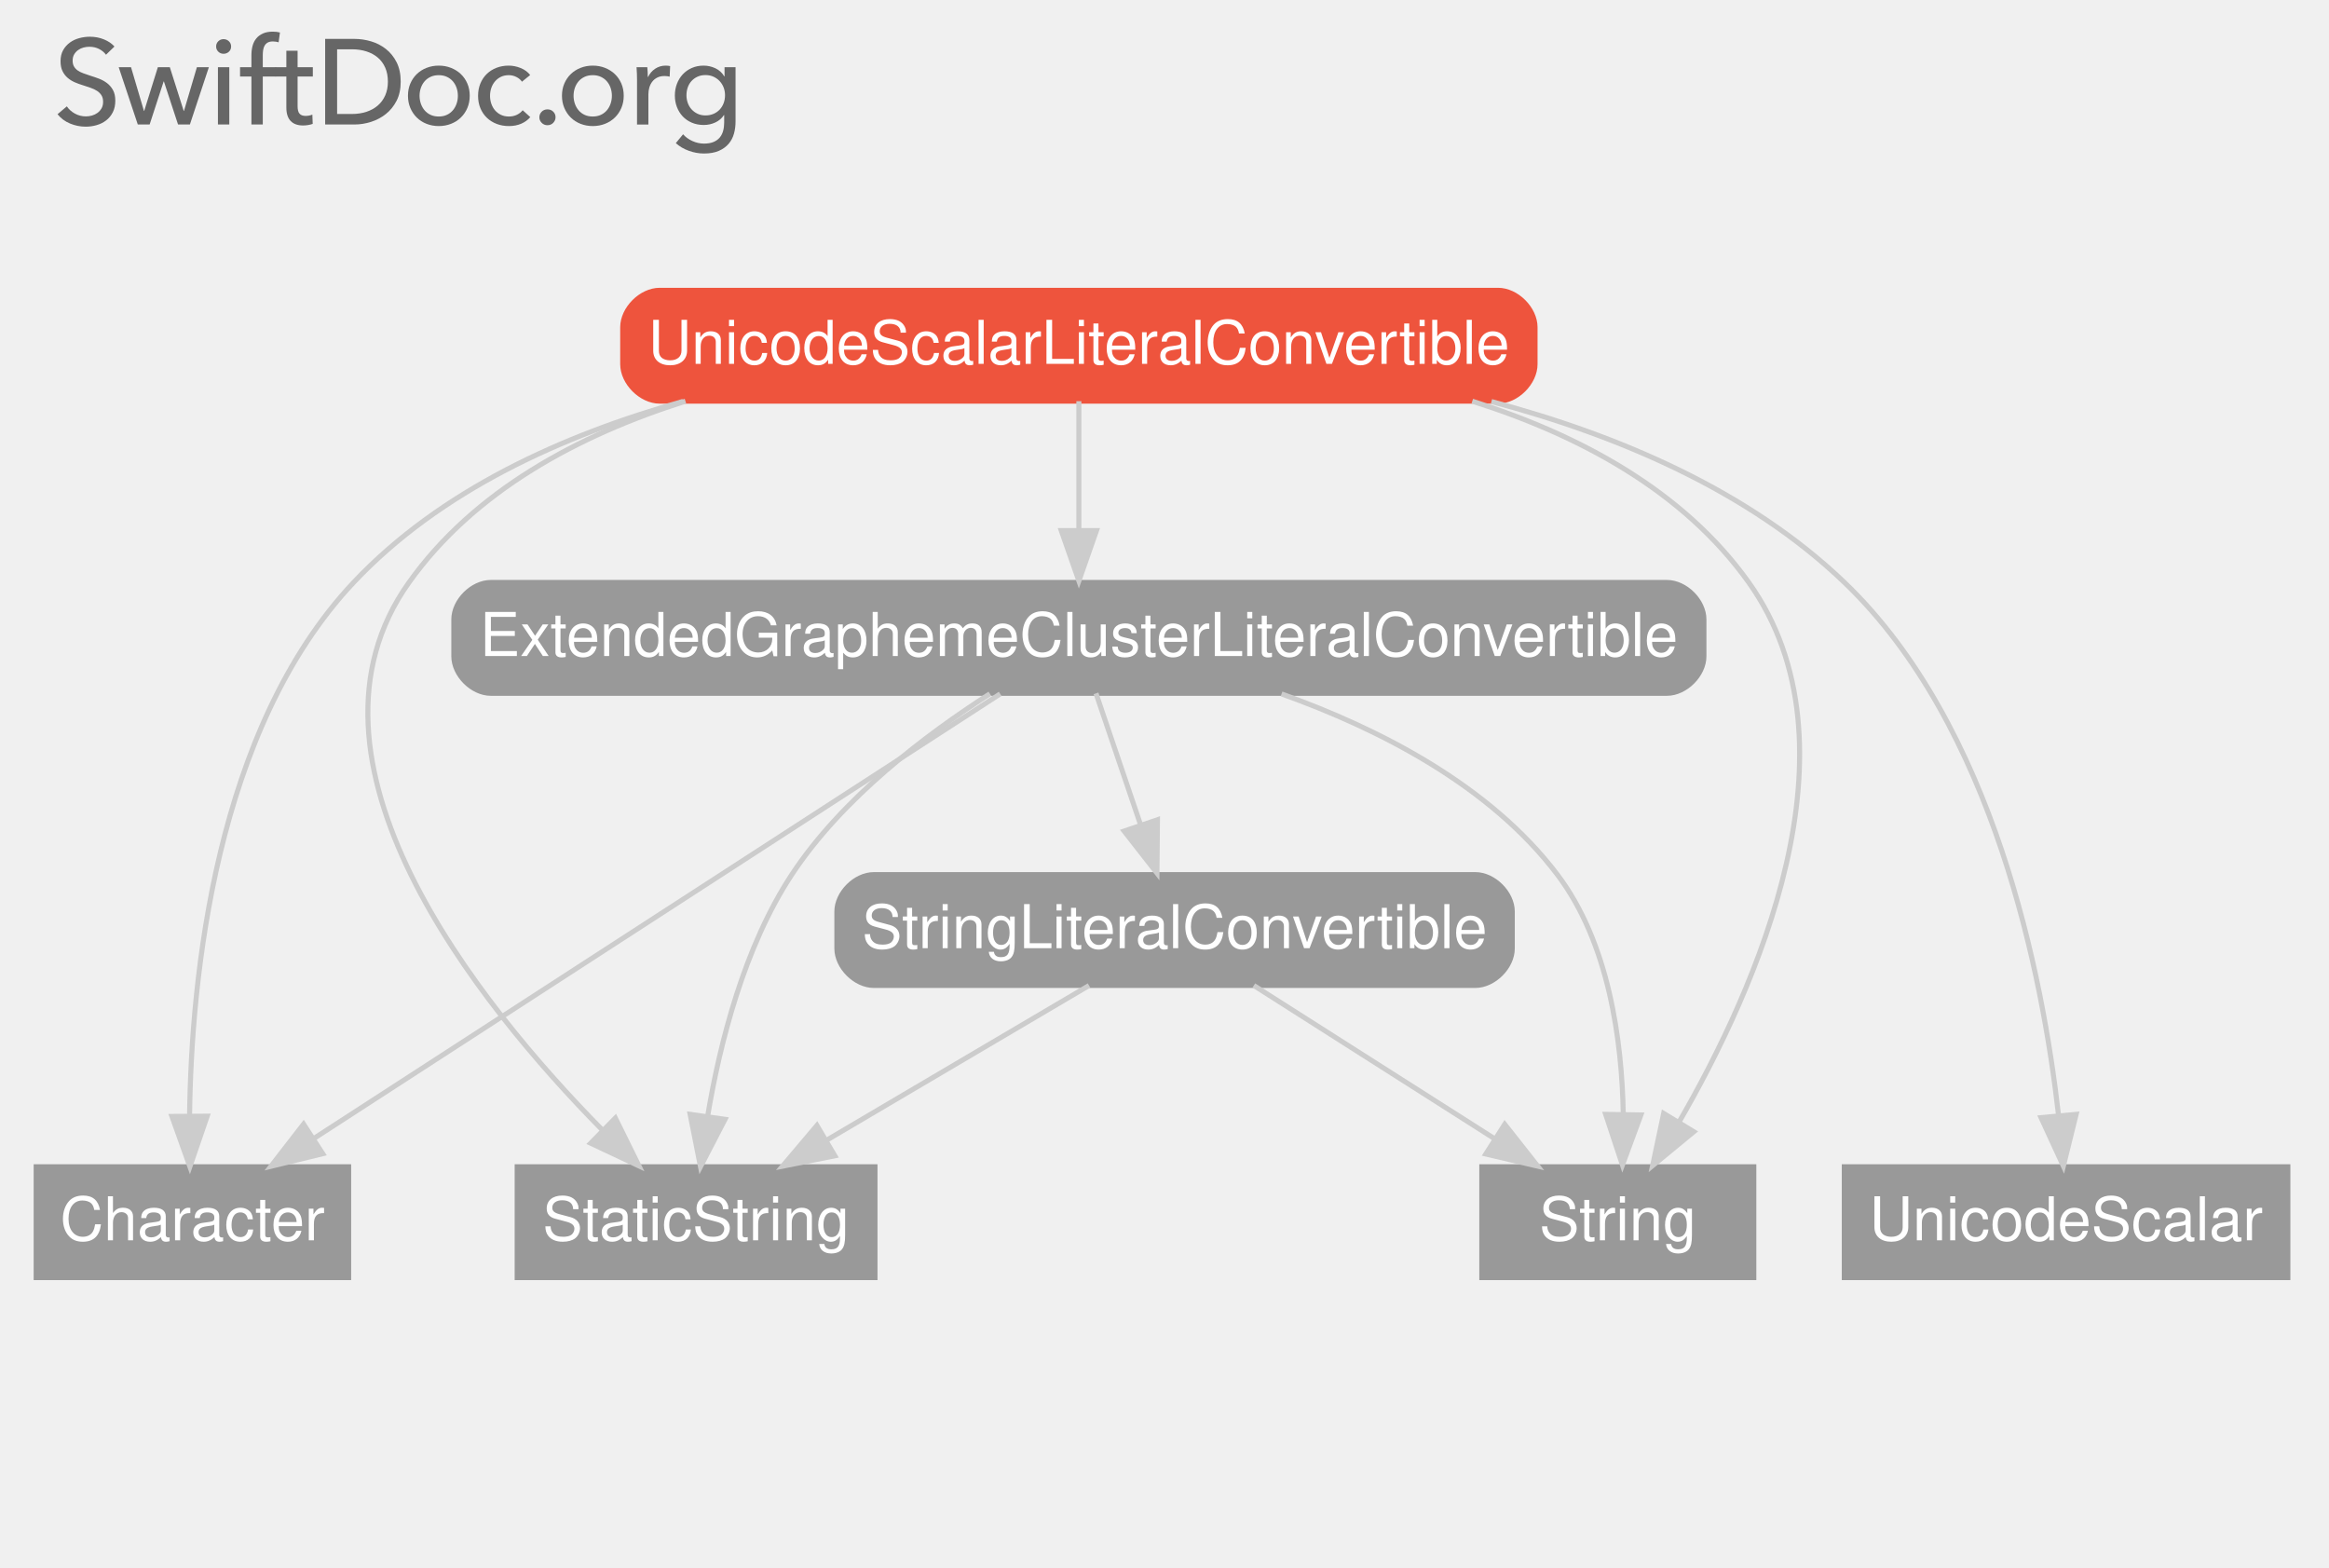
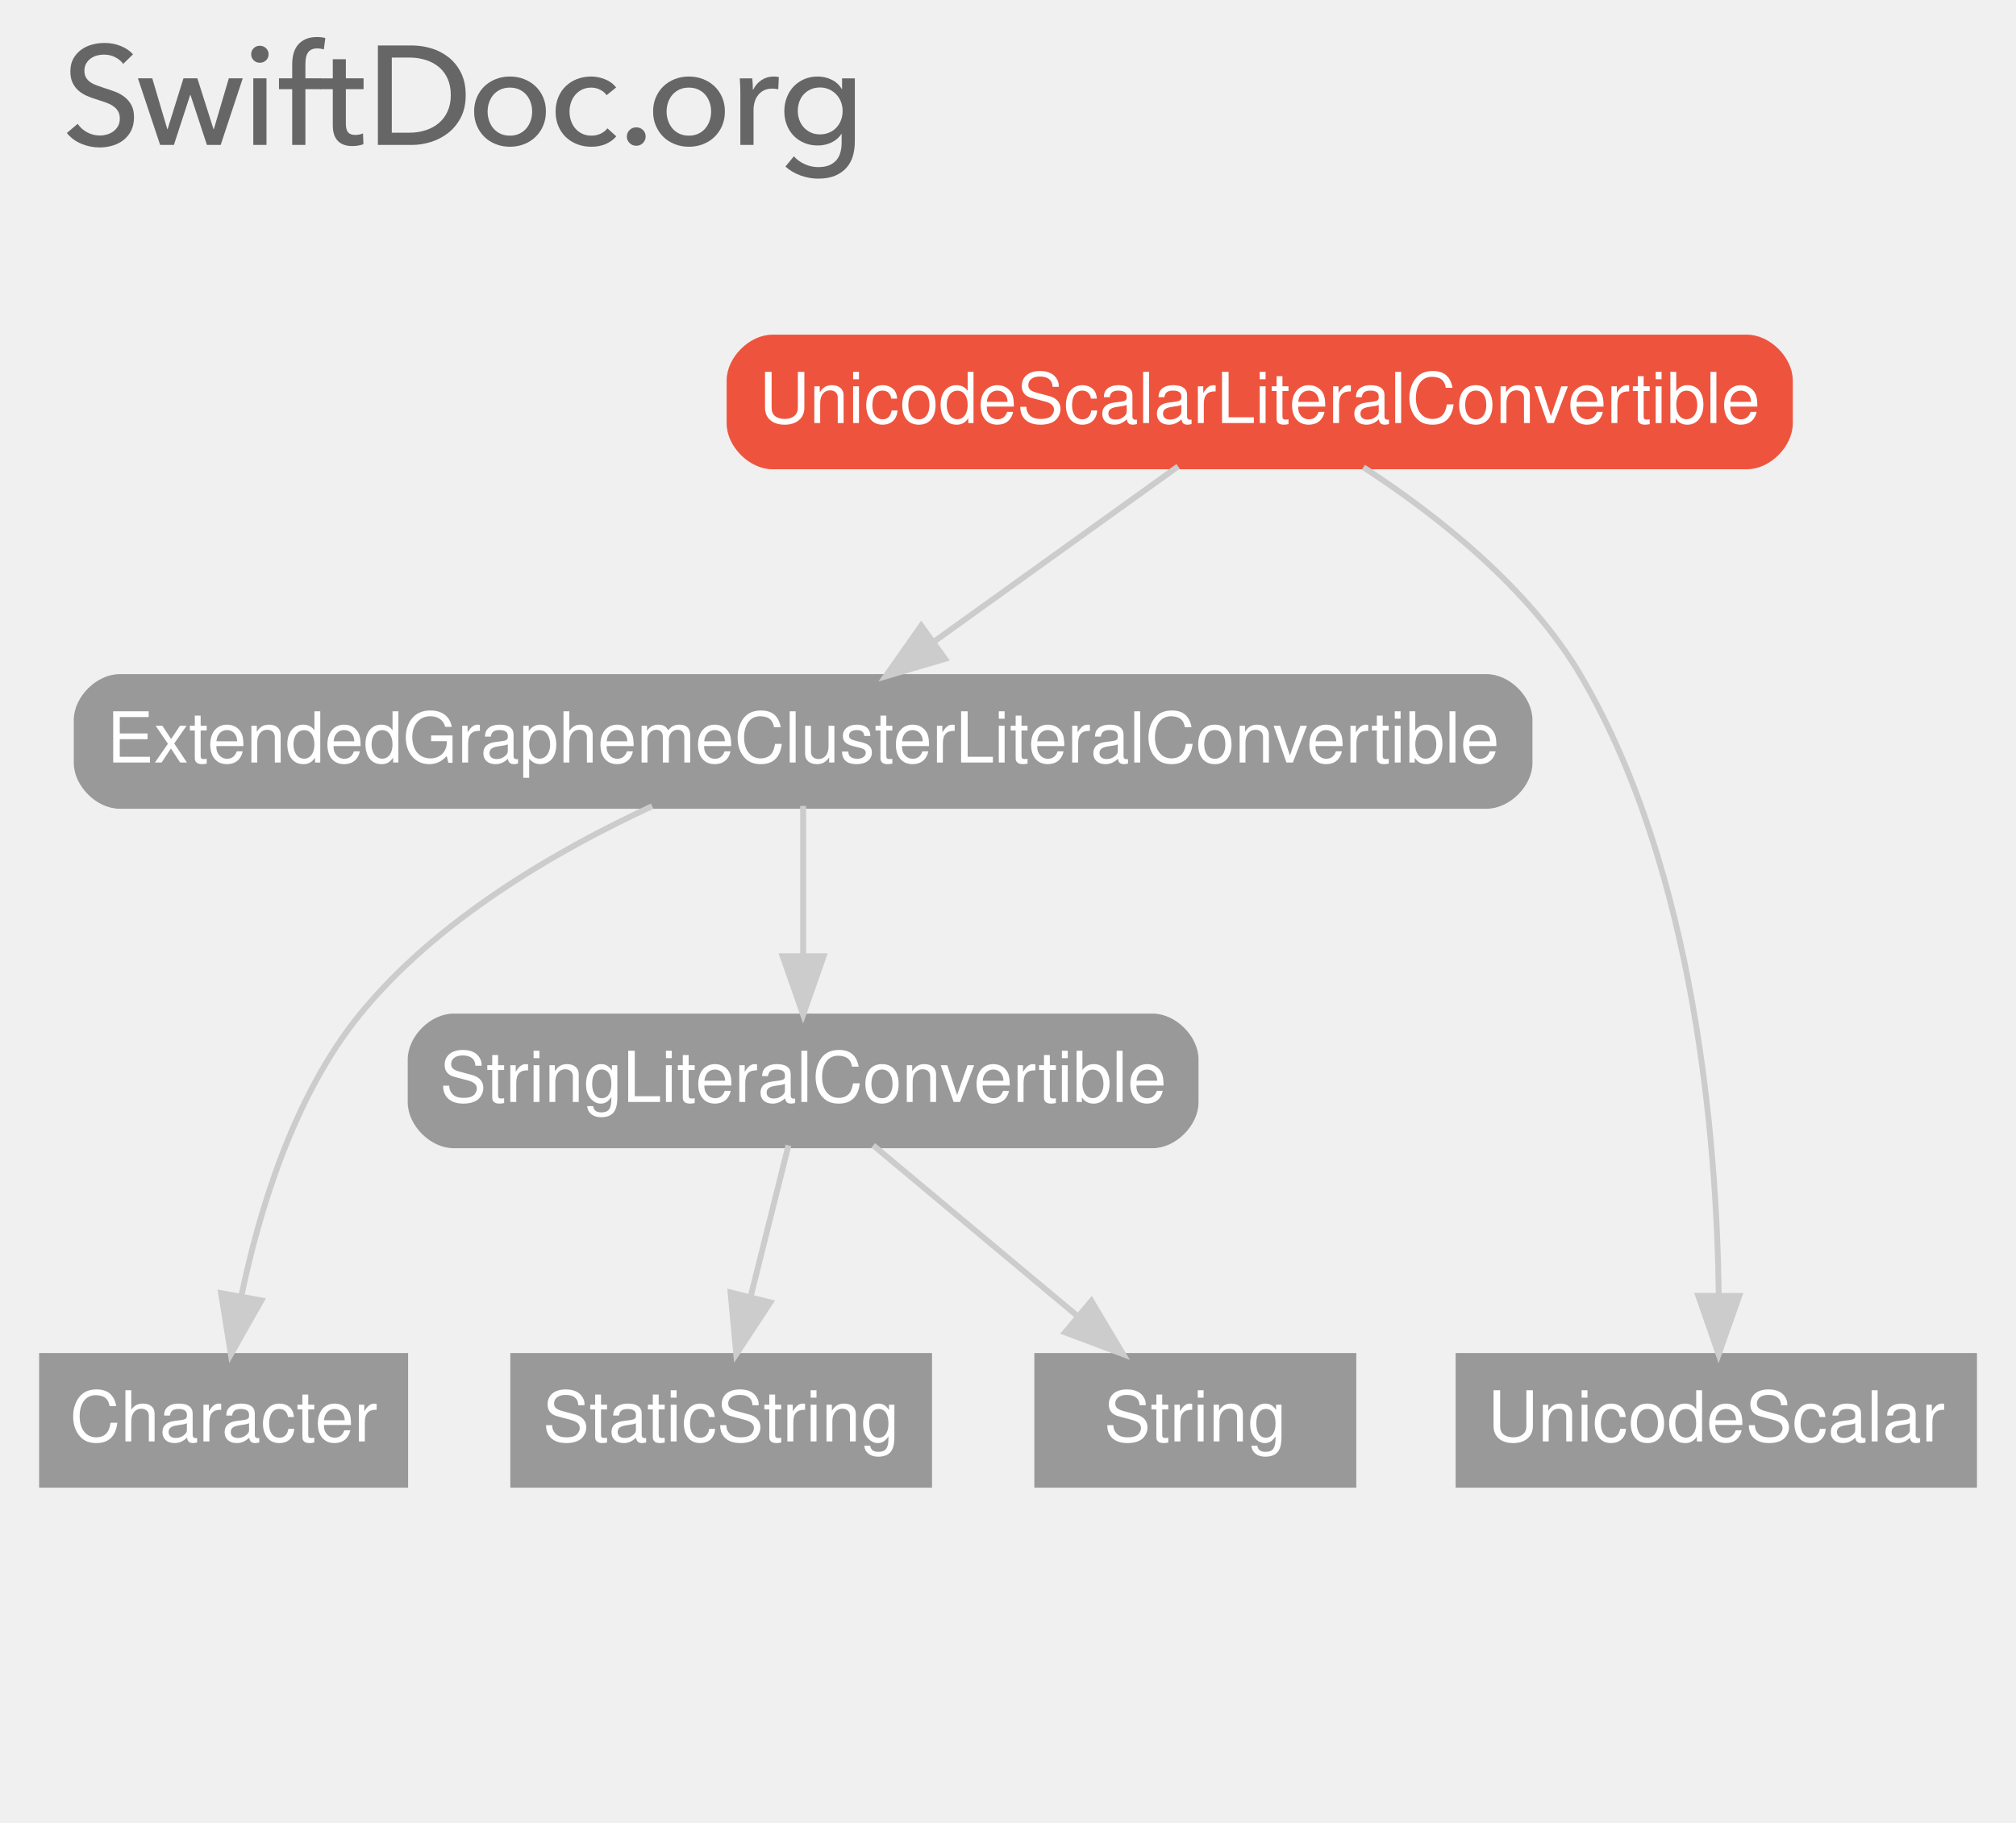
- <svg xmlns="http://www.w3.org/2000/svg" xmlns:xlink="http://www.w3.org/1999/xlink" width="462pt" height="311pt" viewBox="0.00 0.00 462.40 311.20">
+ <svg xmlns="http://www.w3.org/2000/svg" xmlns:xlink="http://www.w3.org/1999/xlink" width="344pt" height="311pt" viewBox="0.00 0.00 344.40 311.20">
  <g id="graph0" class="graph" transform="scale(1 1) rotate(0) translate(7.2 253.6)">
    <g transform="translate(0 -253.6)">
      <g>
        <path fill="#666666" d="M13.846,10.832c-0.336-0.464-0.792-0.844-1.368-1.14s-1.224-0.444-1.944-0.444         c-0.384,0-0.772,0.052-1.164,0.156C8.977,9.509,8.622,9.677,8.301,9.908c-0.32,0.232-0.58,0.52-0.78,0.864         c-0.2,0.344-0.3,0.756-0.3,1.236c0,0.464,0.092,0.852,0.276,1.164c0.184,0.312,0.432,0.576,0.744,0.792s0.68,0.4,1.104,0.552         c0.423,0.152,0.876,0.309,1.356,0.468c0.576,0.177,1.16,0.376,1.752,0.601c0.592,0.224,1.128,0.52,1.608,0.888         s0.872,0.828,1.176,1.38s0.456,1.252,0.456,2.101c0,0.88-0.164,1.644-0.492,2.292c-0.328,0.647-0.765,1.184-1.308,1.607         c-0.544,0.424-1.172,0.74-1.884,0.948s-1.444,0.312-2.196,0.312c-1.072,0-2.108-0.208-3.108-0.624         c-1-0.415-1.828-1.031-2.484-1.848l1.848-1.56c0.4,0.592,0.936,1.071,1.608,1.439c0.672,0.368,1.399,0.552,2.184,0.552         c0.4,0,0.8-0.056,1.2-0.168c0.4-0.111,0.764-0.288,1.092-0.527c0.328-0.24,0.596-0.54,0.804-0.9         c0.208-0.36,0.312-0.796,0.312-1.308s-0.108-0.94-0.324-1.284c-0.216-0.344-0.508-0.636-0.876-0.876s-0.796-0.444-1.284-0.612         c-0.488-0.168-1.004-0.34-1.548-0.516c-0.544-0.16-1.08-0.356-1.608-0.588c-0.528-0.232-1-0.528-1.416-0.889         c-0.416-0.359-0.752-0.804-1.008-1.332c-0.256-0.527-0.384-1.184-0.384-1.968c0-0.848,0.172-1.576,0.516-2.184         c0.344-0.608,0.792-1.112,1.344-1.512c0.552-0.4,1.176-0.692,1.872-0.876c0.696-0.184,1.396-0.276,2.1-0.276         c0.992,0,1.92,0.176,2.784,0.528c0.864,0.352,1.56,0.824,2.088,1.416L13.846,10.832z" />
        <path fill="#666666" d="M18.813,13.304l2.568,8.688h0.048l2.712-8.688h2.376l2.76,8.688h0.048l2.568-8.688h2.376L30.501,24.68         h-2.352l-2.808-8.544h-0.048l-2.784,8.544h-2.352l-3.792-11.376H18.813z" />
        <path fill="#666666" d="M38.685,9.2c0,0.416-0.147,0.76-0.44,1.032c-0.294,0.272-0.647,0.408-1.06,0.408s-0.762-0.14-1.047-0.42         c-0.286-0.28-0.429-0.62-0.429-1.02c0-0.416,0.143-0.764,0.429-1.044c0.286-0.28,0.635-0.42,1.047-0.42s0.766,0.14,1.06,0.42         C38.538,8.437,38.685,8.784,38.685,9.2z M38.325,24.68h-2.256V13.304h2.256V24.68z" />
        <path fill="#666666" d="M47.613,15.152h-2.64v9.528h-2.256v-9.528h-2.256v-1.848h2.256v-2.376c0-0.672,0.076-1.292,0.228-1.86         c0.152-0.568,0.4-1.06,0.744-1.476c0.344-0.416,0.784-0.744,1.32-0.984c0.536-0.24,1.188-0.36,1.956-0.36         c0.544,0,1.016,0.056,1.416,0.168l-0.264,1.944c-0.176-0.048-0.352-0.088-0.528-0.12c-0.176-0.032-0.376-0.048-0.6-0.048         c-0.432,0-0.78,0.076-1.044,0.228c-0.264,0.152-0.468,0.356-0.612,0.612s-0.24,0.548-0.288,0.876         c-0.048,0.328-0.072,0.668-0.072,1.02v2.376h2.64V15.152z" />
        <path fill="#666666" d="M54.909,15.152h-3.024v5.91c0,0.687,0.128,1.177,0.384,1.472c0.256,0.295,0.664,0.442,1.224,0.442         c0.208,0,0.432-0.021,0.672-0.065c0.24-0.044,0.456-0.11,0.648-0.198l0.072,1.848c-0.272,0.096-0.572,0.172-0.9,0.229         c-0.328,0.056-0.668,0.084-1.02,0.084c-1.072,0-1.892-0.296-2.46-0.889c-0.568-0.592-0.852-1.479-0.852-2.664v-6.168h-2.184         v-1.848h2.184V10.04h2.232v3.264h3.024V15.152z" />
        <path fill="#666666" d="M57.356,7.688h5.832c1.088,0,2.176,0.16,3.264,0.48c1.088,0.32,2.072,0.824,2.952,1.512         s1.592,1.568,2.136,2.64c0.544,1.072,0.816,2.36,0.816,3.864c0,1.456-0.272,2.716-0.816,3.78s-1.256,1.943-2.136,2.64         s-1.864,1.216-2.952,1.561c-1.088,0.344-2.176,0.516-3.264,0.516h-5.832V7.688z M59.732,22.593h2.976         c1.024,0,1.972-0.145,2.844-0.432c0.872-0.288,1.624-0.704,2.256-1.248c0.632-0.544,1.124-1.216,1.476-2.017         c0.352-0.8,0.528-1.704,0.528-2.712c0-1.056-0.176-1.983-0.528-2.784c-0.353-0.8-0.844-1.468-1.476-2.004         c-0.632-0.536-1.384-0.944-2.256-1.224s-1.82-0.42-2.844-0.42h-2.976V22.593z" />
        <path fill="#666666" d="M86.06,18.969c0,0.88-0.156,1.688-0.468,2.424c-0.312,0.736-0.744,1.372-1.296,1.908         c-0.552,0.536-1.204,0.952-1.956,1.248c-0.752,0.296-1.56,0.443-2.424,0.443c-0.864,0-1.672-0.147-2.424-0.443         c-0.752-0.296-1.4-0.712-1.944-1.248c-0.544-0.536-0.972-1.172-1.284-1.908c-0.312-0.735-0.468-1.544-0.468-2.424         s0.156-1.684,0.468-2.412c0.312-0.728,0.74-1.356,1.284-1.884c0.543-0.528,1.191-0.939,1.944-1.236         c0.752-0.296,1.56-0.444,2.424-0.444c0.864,0,1.672,0.148,2.424,0.444c0.752,0.297,1.404,0.708,1.956,1.236         c0.552,0.527,0.984,1.156,1.296,1.884C85.904,17.285,86.06,18.089,86.06,18.969z M83.708,18.98c0-0.542-0.084-1.061-0.252-1.556         c-0.169-0.494-0.414-0.929-0.734-1.304s-0.718-0.674-1.192-0.897s-1.015-0.335-1.625-0.335c-0.61,0-1.152,0.111-1.625,0.335         c-0.474,0.224-0.871,0.522-1.191,0.897c-0.321,0.375-0.566,0.81-0.734,1.304C76.184,17.92,76.1,18.438,76.1,18.98         c0,0.543,0.084,1.062,0.253,1.556c0.168,0.495,0.413,0.934,0.734,1.316c0.321,0.383,0.718,0.686,1.191,0.909         c0.473,0.224,1.015,0.335,1.625,0.335c0.61,0,1.151-0.111,1.625-0.335s0.871-0.526,1.192-0.909s0.565-0.821,0.734-1.316         C83.624,20.042,83.708,19.523,83.708,18.98z" />
        <path fill="#666666" d="M96.428,16.184c-0.24-0.368-0.6-0.676-1.08-0.924s-0.992-0.372-1.536-0.372         c-0.592,0-1.116,0.112-1.572,0.336c-0.456,0.225-0.844,0.524-1.164,0.9c-0.32,0.376-0.564,0.812-0.732,1.308         s-0.252,1.017-0.252,1.56c0,0.545,0.084,1.064,0.252,1.561s0.412,0.933,0.732,1.308c0.32,0.376,0.712,0.677,1.176,0.9         c0.464,0.225,0.992,0.336,1.584,0.336c0.576,0,1.1-0.111,1.572-0.336c0.472-0.224,0.86-0.528,1.164-0.912l1.512,1.368         c-0.48,0.561-1.08,0.996-1.8,1.308c-0.72,0.312-1.536,0.468-2.448,0.468c-0.88,0-1.692-0.144-2.436-0.432         c-0.744-0.288-1.388-0.691-1.932-1.212c-0.544-0.52-0.972-1.147-1.284-1.884s-0.468-1.561-0.468-2.473         c0-0.896,0.152-1.711,0.456-2.447c0.304-0.736,0.728-1.368,1.272-1.896c0.543-0.527,1.188-0.936,1.932-1.224         c0.744-0.288,1.548-0.433,2.412-0.433c0.8,0,1.596,0.16,2.388,0.48s1.419,0.784,1.884,1.392L96.428,16.184z" />
        <path fill="#666666" d="M103.1,23.24c0,0.417-0.152,0.784-0.456,1.104c-0.304,0.32-0.688,0.479-1.152,0.479         c-0.448,0-0.828-0.155-1.14-0.468c-0.312-0.312-0.468-0.676-0.468-1.092c0-0.432,0.152-0.804,0.456-1.116         c0.304-0.312,0.688-0.468,1.152-0.468c0.464,0,0.848,0.152,1.152,0.456C102.947,22.44,103.1,22.808,103.1,23.24z" />
        <path fill="#666666" d="M116.635,18.969c0,0.88-0.156,1.688-0.468,2.424c-0.312,0.736-0.744,1.372-1.296,1.908         c-0.552,0.536-1.204,0.952-1.956,1.248c-0.752,0.296-1.56,0.443-2.424,0.443c-0.864,0-1.672-0.147-2.424-0.443         c-0.752-0.296-1.4-0.712-1.944-1.248c-0.544-0.536-0.972-1.172-1.284-1.908c-0.312-0.735-0.468-1.544-0.468-2.424         s0.156-1.684,0.468-2.412c0.312-0.728,0.74-1.356,1.284-1.884c0.543-0.528,1.191-0.939,1.944-1.236         c0.752-0.296,1.56-0.444,2.424-0.444c0.864,0,1.672,0.148,2.424,0.444c0.752,0.297,1.404,0.708,1.956,1.236         c0.552,0.527,0.984,1.156,1.296,1.884C116.479,17.285,116.635,18.089,116.635,18.969z M114.283,18.98         c0-0.542-0.084-1.061-0.252-1.556c-0.169-0.494-0.414-0.929-0.734-1.304s-0.718-0.674-1.192-0.897s-1.015-0.335-1.625-0.335         c-0.61,0-1.152,0.111-1.625,0.335c-0.474,0.224-0.871,0.522-1.191,0.897c-0.321,0.375-0.566,0.81-0.734,1.304         c-0.169,0.495-0.253,1.014-0.253,1.556c0,0.543,0.084,1.062,0.253,1.556c0.168,0.495,0.413,0.934,0.734,1.316         c0.321,0.383,0.718,0.686,1.191,0.909c0.473,0.224,1.015,0.335,1.625,0.335c0.61,0,1.151-0.111,1.625-0.335         s0.871-0.526,1.192-0.909s0.565-0.821,0.734-1.316C114.199,20.042,114.283,19.523,114.283,18.98z" />
        <path fill="#666666" d="M119.251,14.577c-0.016-0.48-0.04-0.904-0.072-1.272h2.136c0.032,0.288,0.056,0.62,0.072,0.996         c0.016,0.376,0.024,0.684,0.024,0.924h0.072c0.32-0.672,0.788-1.212,1.404-1.62c0.616-0.408,1.308-0.612,2.076-0.612         c0.352,0,0.648,0.033,0.888,0.097l-0.096,2.088c-0.32-0.08-0.664-0.12-1.032-0.12c-0.544,0-1.016,0.101-1.416,0.3         c-0.4,0.2-0.732,0.468-0.996,0.805c-0.264,0.336-0.46,0.724-0.588,1.163c-0.128,0.44-0.192,0.9-0.192,1.381v5.976h-2.256v-8.928         C119.275,15.449,119.267,15.056,119.251,14.577z" />
        <path fill="#666666" d="M128.419,26.625c0.496,0.56,1.116,1.008,1.86,1.344c0.744,0.336,1.508,0.504,2.292,0.504         c0.752,0,1.384-0.108,1.896-0.324s0.924-0.512,1.236-0.888s0.536-0.82,0.672-1.332c0.136-0.513,0.204-1.064,0.204-1.656v-1.464         h-0.048c-0.416,0.641-0.984,1.128-1.704,1.464c-0.72,0.336-1.488,0.504-2.304,0.504c-0.864,0-1.652-0.151-2.364-0.456         c-0.712-0.304-1.316-0.72-1.812-1.248c-0.496-0.527-0.88-1.147-1.152-1.859s-0.408-1.477-0.408-2.292         c0-0.816,0.136-1.584,0.408-2.305c0.272-0.72,0.656-1.348,1.152-1.884c0.496-0.535,1.096-0.96,1.8-1.271         c0.704-0.312,1.488-0.469,2.352-0.469c0.816,0,1.596,0.177,2.34,0.528c0.744,0.353,1.332,0.888,1.764,1.608h0.048v-1.824h2.184         v10.8c0,0.832-0.104,1.628-0.312,2.388c-0.208,0.76-0.56,1.433-1.056,2.017s-1.144,1.052-1.944,1.404         c-0.8,0.352-1.792,0.527-2.976,0.527c-0.992,0-1.988-0.18-2.988-0.54c-1-0.359-1.86-0.868-2.58-1.523L128.419,26.625z          M129.091,18.873c0,0.527,0.084,1.031,0.253,1.512c0.168,0.479,0.417,0.904,0.746,1.271c0.329,0.369,0.726,0.664,1.192,0.889         c0.465,0.224,0.995,0.336,1.589,0.336c0.577,0,1.107-0.104,1.589-0.312c0.481-0.207,0.891-0.491,1.228-0.852         s0.598-0.784,0.782-1.272c0.185-0.487,0.277-1.012,0.277-1.571c0-0.544-0.093-1.057-0.277-1.536         c-0.185-0.48-0.449-0.904-0.794-1.272c-0.345-0.367-0.755-0.66-1.228-0.876c-0.474-0.216-1-0.324-1.577-0.324         c-0.594,0-1.124,0.108-1.589,0.324c-0.466,0.216-0.863,0.504-1.192,0.864s-0.578,0.784-0.746,1.271         C129.175,17.812,129.091,18.329,129.091,18.873z" />
      </g>
      <g>
        <a xlink:href="/" pointer-events="all" target="_top">
          <polygon fill="none" points="0,0 145,0 145,35 0,35 0,0" />
        </a>
      </g>
    </g>
    <g id="node1" class="node">
      <g id="a_node1">
        <a xlink:href="/v2.0/type/Character/" target="_top">
          <polygon fill="#999999" stroke="#999999" points="62.017,-22 -0.017,-22 -0.017,-0 62.017,-0 62.017,-22" />
          <text text-anchor="middle" x="31" y="-7.4" font-family="Helvetica,sans-Serif" font-size="12.00" fill="white">Character</text>
        </a>
      </g>
    </g>
    <g id="node2" class="node">
      <g id="a_node2">
        <a xlink:href="/v2.0/protocol/ExtendedGraphemeClusterLiteralConvertible/" target="_top">
-           <path fill="#999999" stroke="#999999" d="M323.762,-138C323.762,-138 90.238,-138 90.238,-138 86.572,-138 82.905,-134.333 82.905,-130.667 82.905,-130.667 82.905,-123.333 82.905,-123.333 82.905,-119.667 86.572,-116 90.238,-116 90.238,-116 323.762,-116 323.762,-116 327.428,-116 331.095,-119.667 331.095,-123.333 331.095,-123.333 331.095,-130.667 331.095,-130.667 331.095,-134.333 327.428,-138 323.762,-138" />
-           <text text-anchor="middle" x="207" y="-123.4" font-family="Helvetica,sans-Serif" font-size="12.00" fill="white">ExtendedGraphemeClusterLiteralConvertible</text>
+           <path fill="#999999" stroke="#999999" d="M246.762,-138C246.762,-138 13.238,-138 13.238,-138 9.572,-138 5.905,-134.333 5.905,-130.667 5.905,-130.667 5.905,-123.333 5.905,-123.333 5.905,-119.667 9.572,-116 13.238,-116 13.238,-116 246.762,-116 246.762,-116 250.428,-116 254.095,-119.667 254.095,-123.333 254.095,-123.333 254.095,-130.667 254.095,-130.667 254.095,-134.333 250.428,-138 246.762,-138" />
+           <text text-anchor="middle" x="130" y="-123.4" font-family="Helvetica,sans-Serif" font-size="12.00" fill="white">ExtendedGraphemeClusterLiteralConvertible</text>
        </a>
      </g>
    </g>
-     <g id="edge6" class="edge">
-       <path fill="none" stroke="#cccccc" d="M191.381,-115.883C160.591,-95.94 91.871,-51.428 55.18,-27.662" />
-       <polygon fill="#cccccc" stroke="#cccccc" points="56.88,-24.593 46.584,-22.094 53.074,-30.468 56.88,-24.593" />
+     <g id="edge3" class="edge">
+       <path fill="none" stroke="#cccccc" d="M104.212,-115.936C87.758,-108.318 67.129,-96.358 54,-80 42.935,-66.214 37.071,-46.829 34.041,-32.282" />
+       <polygon fill="#cccccc" stroke="#cccccc" points="37.455,-31.494 32.237,-22.273 30.566,-32.736 37.455,-31.494" />
+     </g>
+     <g id="node5" class="node">
+       <g id="a_node5">
+         <a xlink:href="/v2.0/protocol/StringLiteralConvertible/" target="_top">
+           <path fill="#999999" stroke="#999999" d="M189.714,-80C189.714,-80 70.286,-80 70.286,-80 66.62,-80 62.953,-76.333 62.953,-72.667 62.953,-72.667 62.953,-65.333 62.953,-65.333 62.953,-61.667 66.62,-58 70.286,-58 70.286,-58 189.714,-58 189.714,-58 193.38,-58 197.047,-61.667 197.047,-65.333 197.047,-65.333 197.047,-72.667 197.047,-72.667 197.047,-76.333 193.38,-80 189.714,-80" />
+           <text text-anchor="middle" x="130" y="-65.4" font-family="Helvetica,sans-Serif" font-size="12.00" fill="white">StringLiteralConvertible</text>
+         </a>
+       </g>
+     </g>
+     <g id="edge4" class="edge">
+       <path fill="none" stroke="#cccccc" d="M130,-115.988C130,-108.91 130,-99.171 130,-90.478" />
+       <polygon fill="#cccccc" stroke="#cccccc" points="133.5,-90.304 130,-80.304 126.5,-90.304 133.5,-90.304" />
    </g>
    <g id="node3" class="node">
      <g id="a_node3">
        <a xlink:href="/v2.0/type/StaticString/" target="_top">
-           <polygon fill="#999999" stroke="#999999" points="166.519,-22 95.481,-22 95.481,-0 166.519,-0 166.519,-22" />
-           <text text-anchor="middle" x="131" y="-7.4" font-family="Helvetica,sans-Serif" font-size="12.00" fill="white">StaticString</text>
+           <polygon fill="#999999" stroke="#999999" points="151.519,-22 80.481,-22 80.481,-0 151.519,-0 151.519,-22" />
+           <text text-anchor="middle" x="116" y="-7.4" font-family="Helvetica,sans-Serif" font-size="12.00" fill="white">StaticString</text>
        </a>
      </g>
-     </g>
-     <g id="edge7" class="edge">
-       <path fill="none" stroke="#cccccc" d="M189.331,-115.903C176.612,-107.763 159.998,-95.189 150,-80 140.534,-65.619 135.736,-46.55 133.333,-32.265" />
-       <polygon fill="#cccccc" stroke="#cccccc" points="136.749,-31.423 131.876,-22.016 129.818,-32.409 136.749,-31.423" />
    </g>
    <g id="node4" class="node">
      <g id="a_node4">
        <a xlink:href="/v2.0/type/String/" target="_top">
-           <polygon fill="#999999" stroke="#999999" points="341,-22 287,-22 287,-0 341,-0 341,-22" />
-           <text text-anchor="middle" x="314" y="-7.4" font-family="Helvetica,sans-Serif" font-size="12.00" fill="white">String</text>
+           <polygon fill="#999999" stroke="#999999" points="224,-22 170,-22 170,-0 224,-0 224,-22" />
+           <text text-anchor="middle" x="197" y="-7.4" font-family="Helvetica,sans-Serif" font-size="12.00" fill="white">String</text>
        </a>
      </g>
    </g>
-     <g id="edge8" class="edge">
-       <path fill="none" stroke="#cccccc" d="M247.238,-115.872C266.675,-108.932 288.629,-97.688 302,-80 312.254,-66.435 314.829,-47.026 315.086,-32.414" />
-       <polygon fill="#cccccc" stroke="#cccccc" points="318.585,-32.291 314.92,-22.351 311.586,-32.407 318.585,-32.291" />
+     <g id="edge5" class="edge">
+       <path fill="none" stroke="#cccccc" d="M127.497,-57.988C125.708,-50.831 123.239,-40.955 121.047,-32.188" />
+       <polygon fill="#cccccc" stroke="#cccccc" points="124.397,-31.156 118.576,-22.304 117.606,-32.854 124.397,-31.156" />
    </g>
-     <g id="node5" class="node">
-       <g id="a_node5">
-         <a xlink:href="/v2.0/protocol/StringLiteralConvertible/" target="_top">
-           <path fill="#999999" stroke="#999999" d="M285.714,-80C285.714,-80 166.286,-80 166.286,-80 162.62,-80 158.953,-76.333 158.953,-72.667 158.953,-72.667 158.953,-65.333 158.953,-65.333 158.953,-61.667 162.62,-58 166.286,-58 166.286,-58 285.714,-58 285.714,-58 289.38,-58 293.047,-61.667 293.047,-65.333 293.047,-65.333 293.047,-72.667 293.047,-72.667 293.047,-76.333 289.38,-80 285.714,-80" />
-           <text text-anchor="middle" x="226" y="-65.4" font-family="Helvetica,sans-Serif" font-size="12.00" fill="white">StringLiteralConvertible</text>
-         </a>
-       </g>
-     </g>
-     <g id="edge9" class="edge">
-       <path fill="none" stroke="#cccccc" d="M210.397,-115.988C212.852,-108.752 216.25,-98.737 219.248,-89.9" />
-       <polygon fill="#cccccc" stroke="#cccccc" points="222.605,-90.898 222.504,-80.304 215.977,-88.649 222.605,-90.898" />
-     </g>
-     <g id="edge10" class="edge">
-       <path fill="none" stroke="#cccccc" d="M209.016,-57.988C194.516,-49.441 173.437,-37.016 156.844,-27.234" />
-       <polygon fill="#cccccc" stroke="#cccccc" points="158.549,-24.177 148.157,-22.114 154.995,-30.207 158.549,-24.177" />
-     </g>
-     <g id="edge11" class="edge">
-       <path fill="none" stroke="#cccccc" d="M241.733,-57.988C255.04,-49.52 274.329,-37.245 289.632,-27.507" />
-       <polygon fill="#cccccc" stroke="#cccccc" points="291.549,-30.435 298.107,-22.114 287.791,-24.53 291.549,-30.435" />
+     <g id="edge6" class="edge">
+       <path fill="none" stroke="#cccccc" d="M141.978,-57.988C151.671,-49.887 165.531,-38.303 176.915,-28.787" />
+       <polygon fill="#cccccc" stroke="#cccccc" points="179.244,-31.402 184.672,-22.304 174.755,-26.032 179.244,-31.402" />
    </g>
    <g id="node6" class="node">
      <g id="a_node6">
        <a xlink:href="/v2.0/type/UnicodeScalar/" target="_top">
-           <polygon fill="#999999" stroke="#999999" points="447.031,-22 358.969,-22 358.969,-0 447.031,-0 447.031,-22" />
-           <text text-anchor="middle" x="403" y="-7.4" font-family="Helvetica,sans-Serif" font-size="12.00" fill="white">UnicodeScalar</text>
+           <polygon fill="#999999" stroke="#999999" points="330.031,-22 241.969,-22 241.969,-0 330.031,-0 330.031,-22" />
+           <text text-anchor="middle" x="286" y="-7.4" font-family="Helvetica,sans-Serif" font-size="12.00" fill="white">UnicodeScalar</text>
        </a>
      </g>
    </g>
    <g id="node7" class="node">
      <g id="a_node7">
        <a xlink:href="/v2.0/protocol/UnicodeScalarLiteralConvertible/" target="_top">
-           <path fill="#ee543d" stroke="#ee543d" d="M290.233,-196C290.233,-196 123.767,-196 123.767,-196 120.101,-196 116.434,-192.333 116.434,-188.667 116.434,-188.667 116.434,-181.333 116.434,-181.333 116.434,-177.667 120.101,-174 123.767,-174 123.767,-174 290.233,-174 290.233,-174 293.899,-174 297.566,-177.667 297.566,-181.333 297.566,-181.333 297.566,-188.667 297.566,-188.667 297.566,-192.333 293.899,-196 290.233,-196" />
-           <text text-anchor="middle" x="207" y="-181.4" font-family="Helvetica,sans-Serif" font-size="12.00" fill="white">UnicodeScalarLiteralConvertible</text>
+           <path fill="#ee543d" stroke="#ee543d" d="M291.233,-196C291.233,-196 124.767,-196 124.767,-196 121.101,-196 117.434,-192.333 117.434,-188.667 117.434,-188.667 117.434,-181.333 117.434,-181.333 117.434,-177.667 121.101,-174 124.767,-174 124.767,-174 291.233,-174 291.233,-174 294.899,-174 298.566,-177.667 298.566,-181.333 298.566,-181.333 298.566,-188.667 298.566,-188.667 298.566,-192.333 294.899,-196 291.233,-196" />
+           <text text-anchor="middle" x="208" y="-181.4" font-family="Helvetica,sans-Serif" font-size="12.00" fill="white">UnicodeScalarLiteralConvertible</text>
        </a>
      </g>
    </g>
    <g id="edge1" class="edge">
-       <path fill="none" stroke="#cccccc" d="M128.425,-173.95C104.58,-167.286 80.179,-156.25 63,-138 35.536,-108.823 30.775,-59.514 30.436,-32.03" />
-       <polygon fill="#cccccc" stroke="#cccccc" points="33.936,-32.045 30.5,-22.023 26.936,-32 33.936,-32.045" />
+       <path fill="none" stroke="#cccccc" d="M194.055,-173.988C182.481,-165.678 165.8,-153.703 152.363,-144.055" />
+       <polygon fill="#cccccc" stroke="#cccccc" points="154.252,-141.103 144.087,-138.114 150.169,-146.789 154.252,-141.103" />
    </g>
    <g id="edge2" class="edge">
-       <path fill="none" stroke="#cccccc" d="M207,-173.988C207,-166.91 207,-157.171 207,-148.478" />
-       <polygon fill="#cccccc" stroke="#cccccc" points="210.5,-148.304 207,-138.304 203.5,-148.304 210.5,-148.304" />
-     </g>
-     <g id="edge3" class="edge">
-       <path fill="none" stroke="#cccccc" d="M128.892,-173.985C107.659,-167.278 86.969,-156.209 74,-138 48.88,-102.732 87.44,-54.624 112.426,-29.269" />
-       <polygon fill="#cccccc" stroke="#cccccc" points="114.973,-31.673 119.658,-22.17 110.07,-26.677 114.973,-31.673" />
-     </g>
-     <g id="edge4" class="edge">
-       <path fill="none" stroke="#cccccc" d="M285.108,-173.985C306.341,-167.278 327.031,-156.209 340,-138 363.081,-105.594 341.455,-57.283 326.162,-30.889" />
-       <polygon fill="#cccccc" stroke="#cccccc" points="329.087,-28.962 320.908,-22.227 323.101,-32.592 329.087,-28.962" />
-     </g>
-     <g id="edge5" class="edge">
-       <path fill="none" stroke="#cccccc" d="M288.911,-173.916C314.015,-167.251 339.994,-156.222 359,-138 388.694,-109.531 398.364,-59.948 401.502,-32.23" />
-       <polygon fill="#cccccc" stroke="#cccccc" points="405,-32.416 402.462,-22.13 398.031,-31.754 405,-32.416" />
+       <path fill="none" stroke="#cccccc" d="M225.714,-173.845C238.154,-165.757 254.104,-153.274 263,-138 282.4,-104.692 286.073,-58.719 286.422,-32.505" />
+       <polygon fill="#cccccc" stroke="#cccccc" points="289.922,-32.263 286.399,-22.271 282.922,-32.279 289.922,-32.263" />
    </g>
  </g>
</svg>
